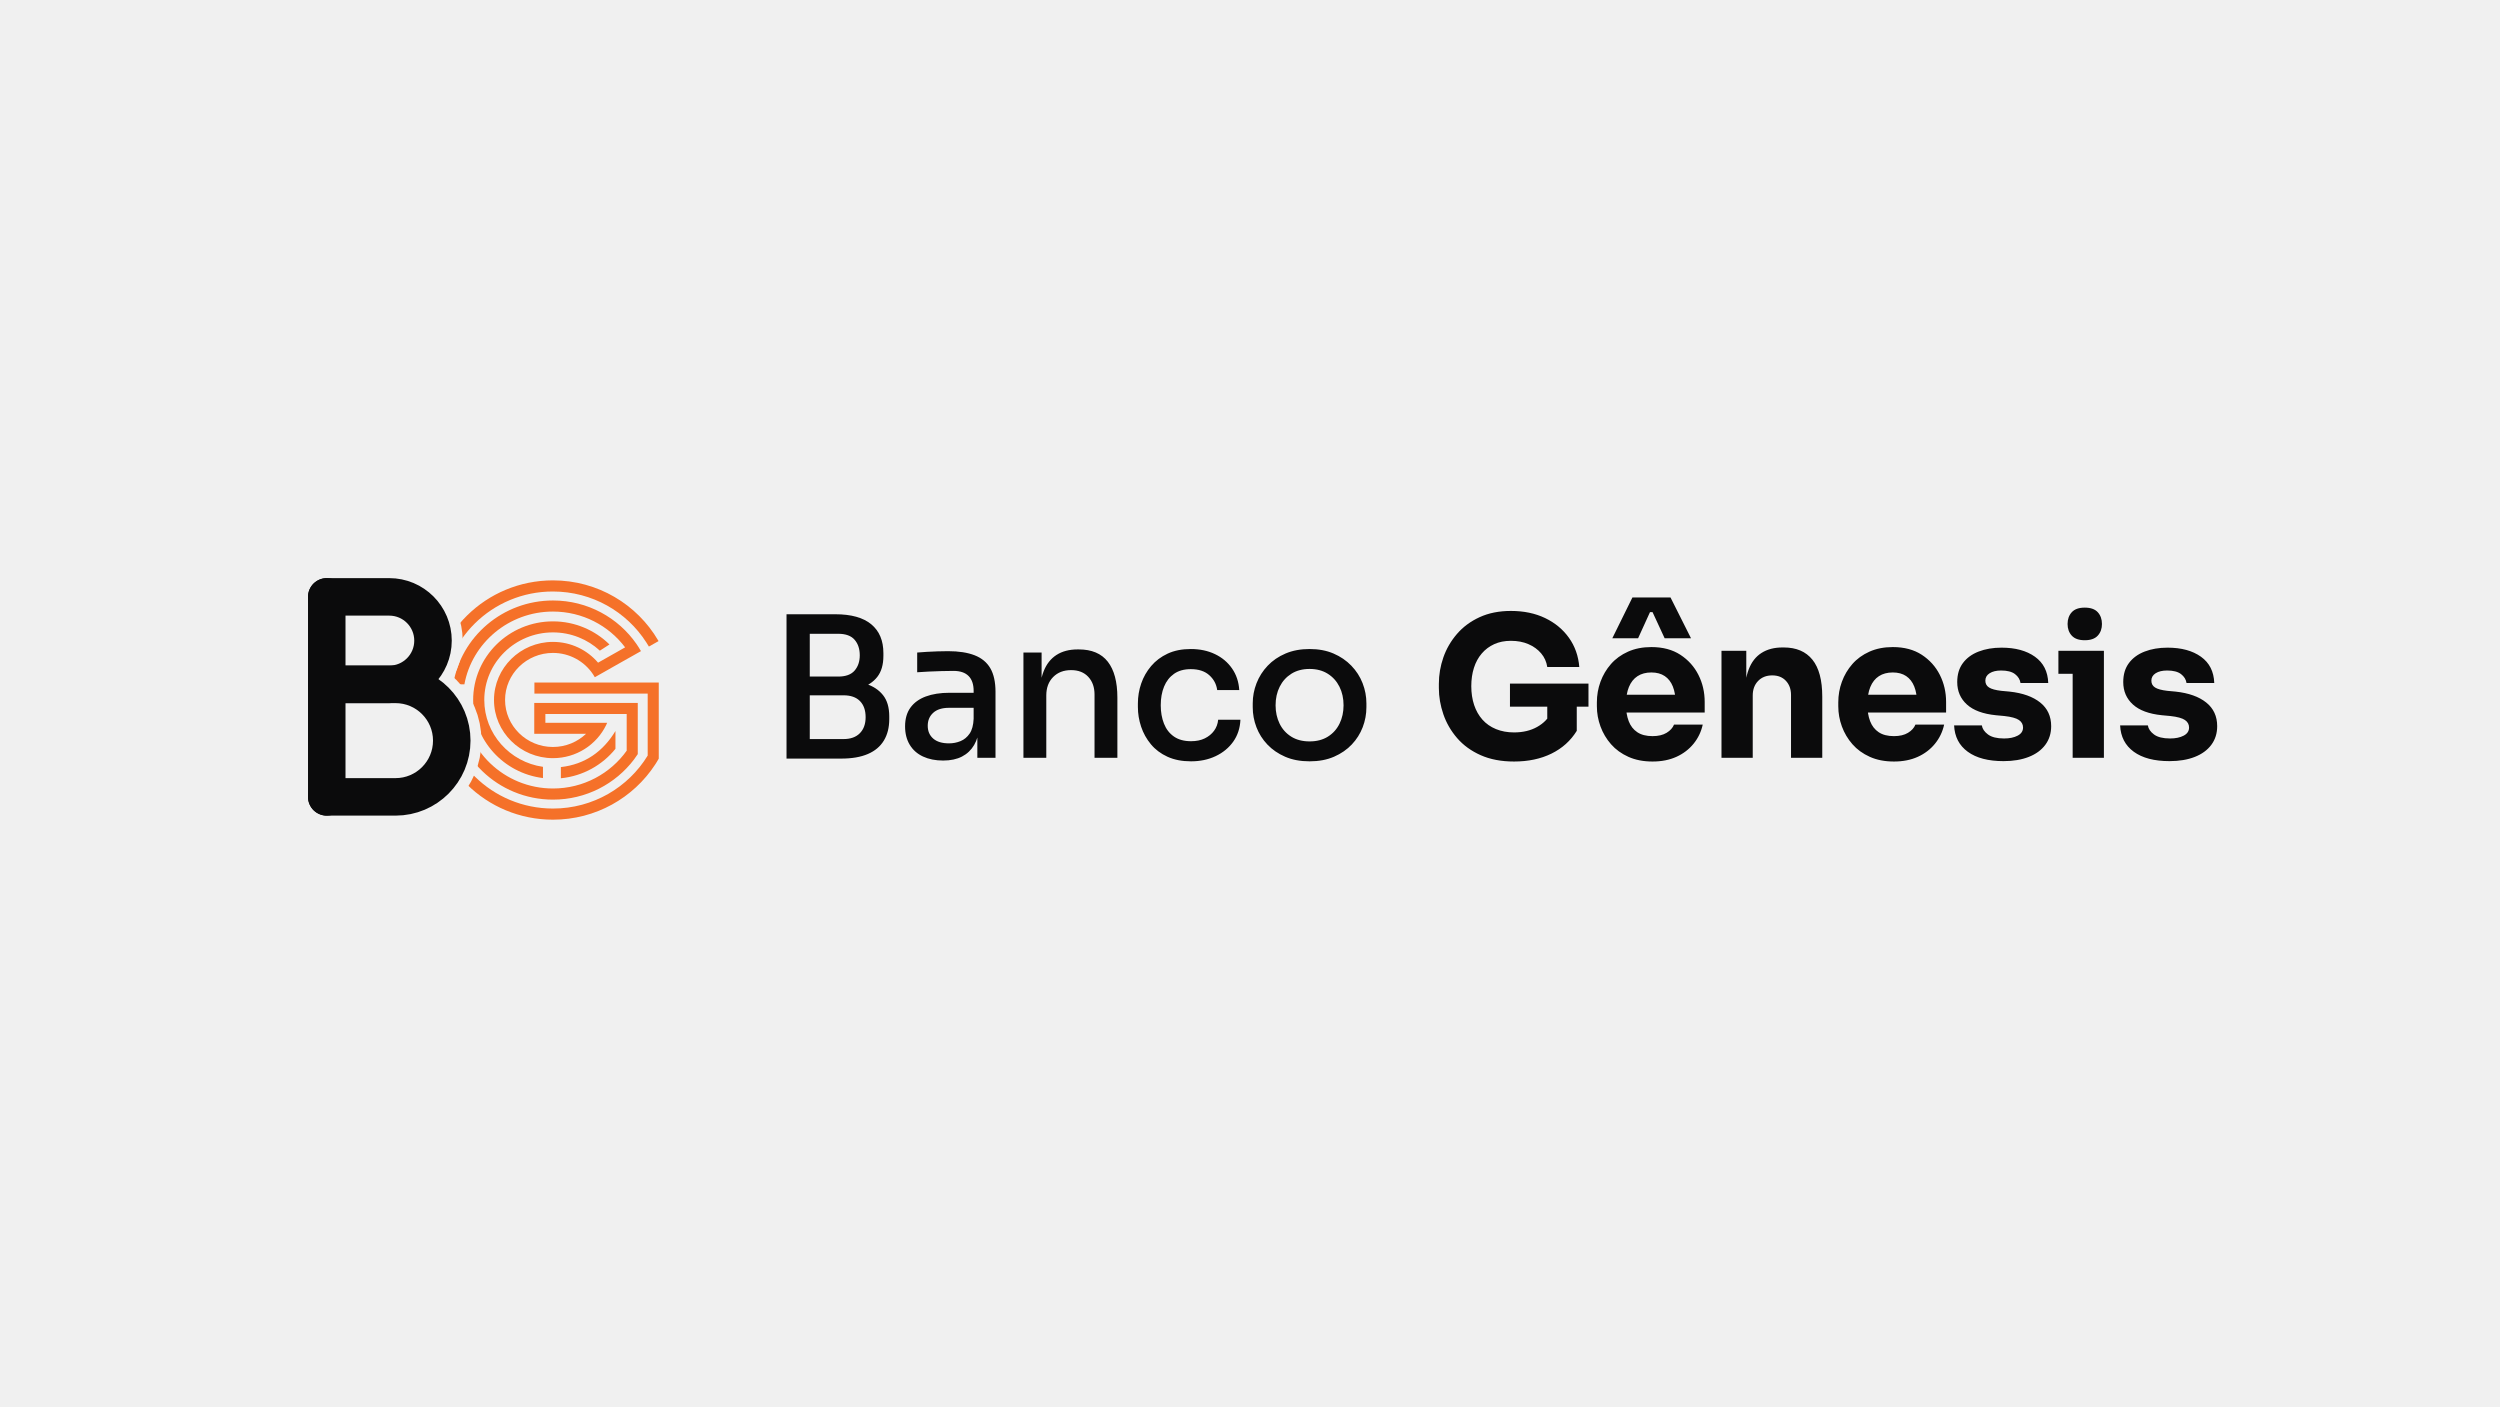
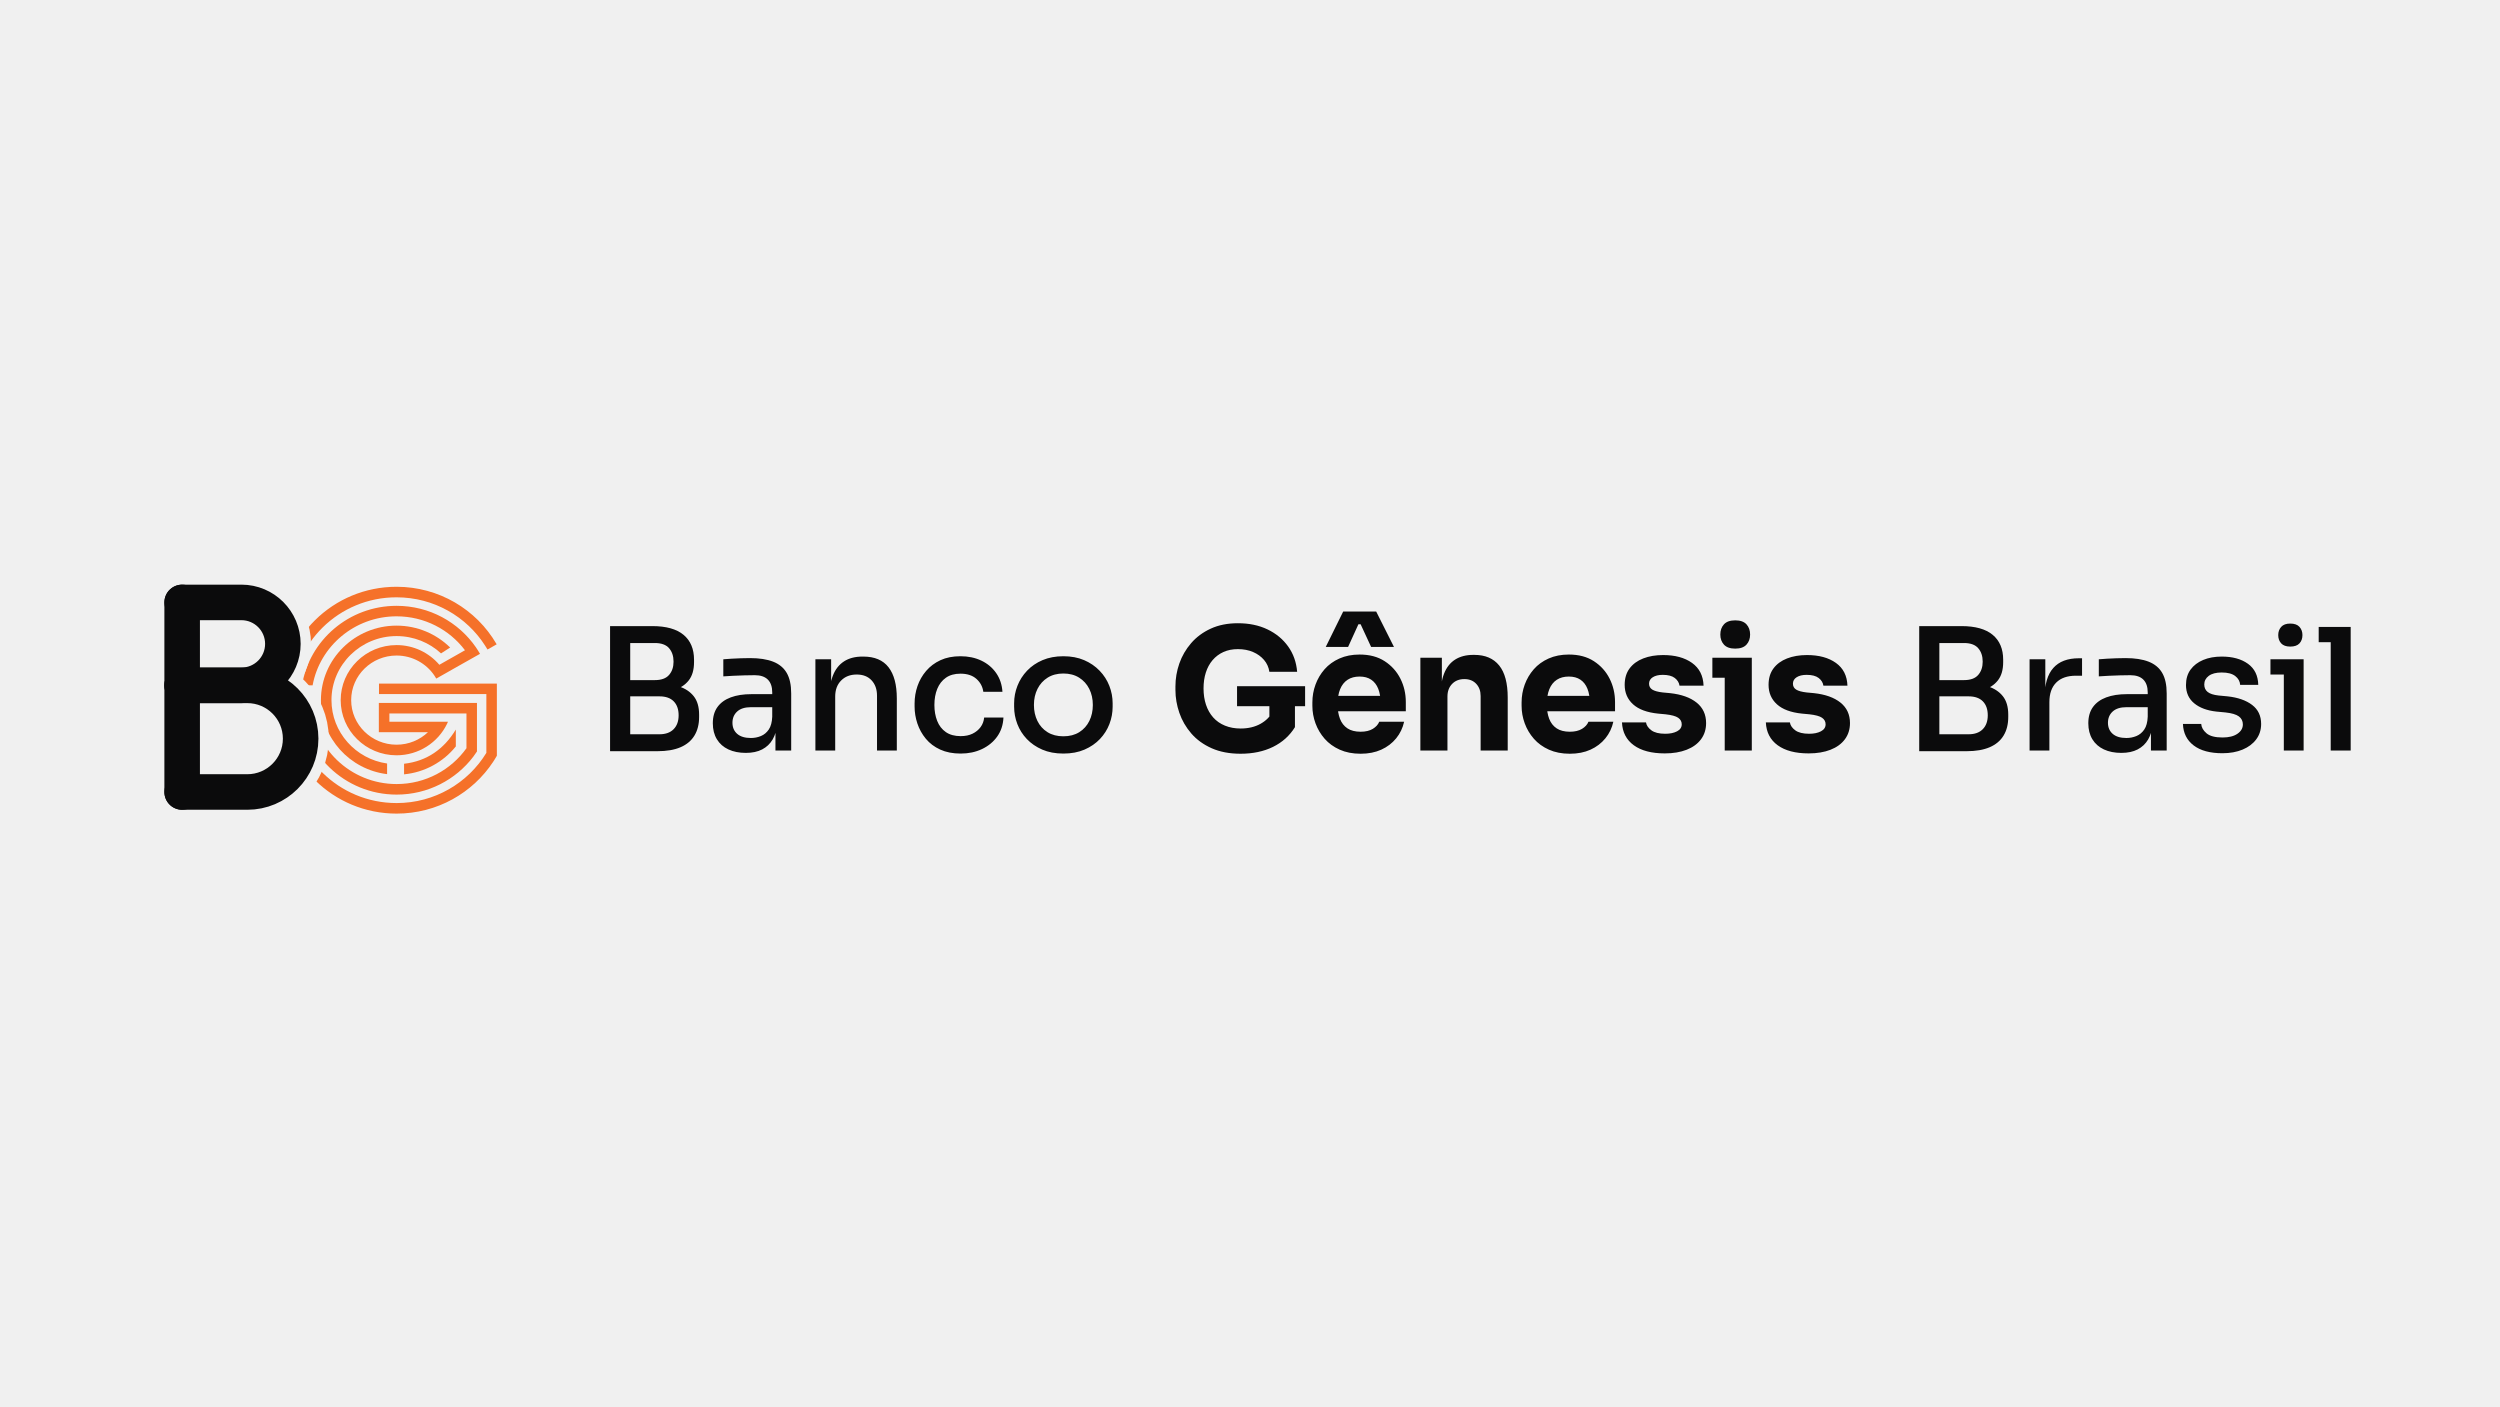
<svg xmlns="http://www.w3.org/2000/svg" width="3840" height="2160" viewBox="0 0 3840 2160">
-   <g transform="translate(425.1,840.0) scale(4.8)">
+   <g transform="translate(206.99,852.5) scale(4.55)">
    <mask id="m8">
      <rect x="-10" y="-10" width="160" height="120" fill="white" />
      <g fill="none" stroke="black" stroke-width="19" stroke-linecap="round" stroke-linejoin="round">
        <path d="M16 16 V80" />
        <path d="M16 16 H36 a14 14 0 0 1 0 28 H16" />
        <path d="M16 44 H38 a18 18 0 0 1 0 36 H16" />
      </g>
    </mask>
    <g mask="url(#m8)">
      <g transform="translate(44,6) scale(0.16797)" fill="#F57129">
        <path d="M279.3,383.8v21.3c42-4.1,79.1-25.2,104-56.1v-33.9C359.8,353.9,325.6,378.6,279.3,383.8z M264.2,106.2 c-83.8,0-152,67.2-152,149.8c0,76.3,58.1,139.5,133,148.7v-21.4c-63.2-9-111.8-62.8-111.8-127.4c0-71,58.7-128.7,130.8-128.7 c34.5,0,66,13.2,89.4,34.8l18.3-11.8C344.3,123.1,306.2,106.2,264.2,106.2z" />
        <path d="M465.8,222.7v145c-2.2,4-4.7,7.9-7.2,11.8c-41.2,62.8-112.9,104.5-194.4,104.5 c-127.5,0-231.3-102.2-231.3-228c0-125.7,103.8-227.9,231.3-227.9c85.5,0,160.4,46,200.4,114.3c0.3,0.5,0.5,0.9,0.8,1.4 l-18.4,10.4c-1.6-2.7-3.2-5.3-4.9-7.9c-37.2-58.2-103.1-97-178-97C148.4,49.2,54.1,142,54.1,256c0,114,94.3,206.8,210.2,206.8 c76.5,0,143.6-40.5,180.4-100.9V243.8H228.9v-21.1H465.8z" />
        <path d="M228.7,261.6h197.1v97.5c-2.3,3.5-4.7,6.9-7.2,10.3c-35.1,46.3-91.2,76.4-154.3,76.4 c-104.7,0-190.2-82.9-192.4-185.6h21.1c2.3,91,78.3,164.4,171.3,164.4c58.1,0,109.6-28.6,140.6-72.3l-0.2-0.3v-69.3H249.8v16.7 h117.7c-0.6,1.4-1.3,2.9-1.9,4.3c-18.1,37.3-56.7,63.1-101.4,63.1c-61.9,0-112.3-49.7-112.3-110.8c0-61.1,50.4-110.7,112.3-110.7 c34.5,0,65.3,15.4,86,39.6l16.2-9.2l18.6-10.5l16.7-9.5c-31.2-41.4-81.2-68.2-137.5-68.2c-84.1,0-154.3,60-168.7,138.7H74.2 c14.5-90.5,94.3-159.8,190.1-159.8c66.1,0,124.5,33,159.2,83.1c3,4.4,5.8,8.8,8.4,13.4l-18.4,10.4l-16.7,9.4l-18.4,10.4l-16,9.1 L344,212.6c-1.1-2-2.3-3.9-3.6-5.8c-16.3-24.4-44.4-40.5-76.2-40.5c-50.3,0-91.2,40.2-91.2,89.6c0,49.4,40.9,89.6,91.2,89.6 c24.5,0,46.7-9.6,63.1-25.1h-98.7V261.6z" />
      </g>
    </g>
    <g fill="none" stroke="#0b0b0c" stroke-width="12" stroke-linecap="round" stroke-linejoin="round">
      <path d="M16 16 V80" />
      <path d="M16 16 H36 a14 14 0 0 1 0 28 H16" />
      <path d="M16 44 H38 a18 18 0 0 1 0 36 H16" />
    </g>
  </g>
-   <path fill="#0b0b0c" d="M1237.8 1165.2V1135.2H1295.7Q1311.9 1135.2 1320.75 1126.2Q1329.6 1117.2 1329.6 1101.6Q1329.6 1085.7 1320.9 1076.85Q1312.2 1068.0 1295.7 1068.0H1237.8V1045.2H1292.1Q1313.7 1045.2 1330.2 1050.45Q1346.7 1055.7 1356.3 1067.7Q1365.9 1079.7 1365.9 1100.4V1104.6Q1365.9 1123.8 1357.65 1137.45Q1349.4 1151.1 1333.05 1158.15Q1316.7 1165.2 1292.1 1165.2ZM1208.1 1165.2V943.5H1243.8V1165.2ZM1237.8 1061.7V1039.2H1287.6Q1304.7 1039.2 1312.65 1030.05Q1320.6 1020.9 1320.6 1006.5Q1320.6 991.8 1312.65 982.65Q1304.7 973.5 1287.6 973.5H1237.8V943.5H1283.1Q1319.7 943.5 1338.3 958.95Q1356.9 974.4 1356.9 1003.2V1007.4Q1356.9 1027.8 1347.45 1039.8Q1338 1051.8 1321.35 1056.75Q1304.7 1061.7 1283.1 1061.7Z M1501.2 1164.0V1115.7H1495.5V1061.1Q1495.5 1046.1 1487.7 1038.3Q1479.9 1030.5 1464.6 1030.5Q1456.2 1030.5 1446.0 1030.8Q1435.8 1031.1 1426.05 1031.55Q1416.3 1032.0 1408.8 1032.6V1002.3Q1415.4 1001.7 1423.35 1001.25Q1431.3 1000.8 1439.85 1000.5Q1448.4 1000.2 1456.2 1000.2Q1480.8 1000.2 1497.0 1006.5Q1513.2 1012.8 1521.15 1026.45Q1529.1 1040.1 1529.1 1062.9V1164.0ZM1448.7 1168.2Q1431 1168.2 1417.8 1162.05Q1404.6 1155.9 1397.4 1144.05Q1390.2 1132.2 1390.2 1115.7Q1390.2 1098.3 1398.45 1086.9Q1406.7 1075.5 1422.0 1069.8Q1437.3 1064.1 1458.6 1064.1H1499.1V1087.2H1457.7Q1441.8 1087.2 1433.4 1094.85Q1425 1102.5 1425 1114.8Q1425 1127.1 1433.4 1134.45Q1441.8 1141.8 1457.7 1141.8Q1467 1141.8 1475.4 1138.35Q1483.8 1134.9 1489.35 1126.8Q1494.9 1118.7 1495.5 1104.0L1504.5 1115.7Q1503 1132.8 1496.25 1144.35Q1489.5 1155.9 1477.65 1162.05Q1465.8 1168.2 1448.7 1168.2Z M1572 1164.0V1002.3H1599.9V1071.6H1596.6Q1596.6 1047.6 1603.05 1031.1Q1609.5 1014.6 1622.7 1006.05Q1635.9 997.5 1655.4 997.5H1656.9Q1686.9 997.5 1701.6 1016.4Q1716.3 1035.3 1716.3 1071.6V1164.0H1681.2V1066.8Q1681.2 1050.0 1671.6 1039.65Q1662 1029.3 1645.2 1029.3Q1628.1 1029.3 1617.6 1039.95Q1607.1 1050.6 1607.1 1068.3V1164.0Z M1829.4 1169.4Q1808.7 1169.4 1793.25 1162.35Q1777.8 1155.3 1767.75 1143.15Q1757.7 1131.0 1752.75 1116.15Q1747.8 1101.3 1747.8 1086.0V1080.6Q1747.8 1064.7 1752.9 1049.85Q1758 1035.0 1768.2 1023.0Q1778.4 1011.0 1793.55 1003.95Q1808.7 996.9 1829.1 996.9Q1849.8 996.9 1866.15 1004.7Q1882.5 1012.5 1892.4 1026.75Q1902.3 1041.0 1903.5 1059.9H1869.6Q1867.8 1046.4 1857.45 1037.1Q1847.1 1027.8 1829.1 1027.8Q1813.5 1027.8 1803.3 1035.0Q1793.1 1042.2 1788.0 1054.65Q1782.9 1067.1 1782.9 1083.3Q1782.9 1098.9 1787.85 1111.5Q1792.8 1124.1 1803.15 1131.3Q1813.5 1138.5 1829.4 1138.5Q1841.7 1138.5 1850.55 1134.15Q1859.4 1129.8 1864.8 1122.45Q1870.2 1115.1 1871.1 1105.5H1905.3Q1904.4 1125.0 1894.2 1139.25Q1884 1153.5 1867.2 1161.45Q1850.4 1169.4 1829.4 1169.4Z M2011.5 1169.4Q1990.2 1169.4 1974.0 1162.35Q1957.8 1155.3 1946.7 1143.6Q1935.6 1131.9 1929.9 1117.05Q1924.2 1102.2 1924.2 1086.3V1080.3Q1924.2 1064.4 1930.05 1049.4Q1935.9 1034.4 1947.15 1022.55Q1958.4 1010.7 1974.6 1003.8Q1990.8 996.9 2011.5 996.9Q2032.2 996.9 2048.25 1003.8Q2064.3 1010.7 2075.7 1022.55Q2087.1 1034.4 2092.95 1049.4Q2098.8 1064.4 2098.8 1080.3V1086.3Q2098.8 1102.2 2093.1 1117.05Q2087.4 1131.9 2076.3 1143.6Q2065.2 1155.3 2049.0 1162.35Q2032.8 1169.4 2011.5 1169.4ZM2011.5 1138.8Q2028.0 1138.8 2039.7 1131.45Q2051.4 1124.1 2057.55 1111.5Q2063.7 1098.9 2063.7 1083.3Q2063.7 1067.4 2057.4 1054.8Q2051.1 1042.2 2039.4 1034.85Q2027.7 1027.5 2011.5 1027.5Q1995.3 1027.5 1983.6 1034.85Q1971.9 1042.2 1965.6 1054.8Q1959.3 1067.4 1959.3 1083.3Q1959.3 1098.9 1965.45 1111.5Q1971.6 1124.1 1983.3 1131.45Q1995.0 1138.8 2011.5 1138.8Z" />
-   <path fill="#0b0b0c" d="M2325.6 1169.7Q2296.2 1169.7 2274.3 1159.95Q2252.4 1150.2 2238.15 1133.7Q2223.9 1117.2 2217.0 1097.1Q2210.1 1077.0 2210.1 1056.9V1050.3Q2210.1 1029.6 2217.0 1009.8Q2223.9 990.0 2237.85 973.8Q2251.8 957.6 2272.65 948.0Q2293.5 938.4 2320.8 938.4Q2350.5 938.4 2373.3 949.35Q2396.1 960.3 2409.9 979.65Q2423.7 999.0 2425.8 1024.5H2376.6Q2374.8 1012.5 2367.15 1003.5Q2359.5 994.5 2347.65 989.4Q2335.8 984.3 2320.8 984.3Q2306.4 984.3 2295.15 989.4Q2283.9 994.5 2275.95 1003.8Q2268.0 1013.1 2263.95 1025.85Q2259.9 1038.6 2259.9 1053.9Q2259.9 1069.8 2264.25 1082.85Q2268.6 1095.9 2277.0 1105.35Q2285.4 1114.8 2297.85 1119.9Q2310.3 1125.0 2325.6 1125.0Q2346.0 1125.0 2361.0 1116.6Q2376.0 1108.2 2382.6 1094.4L2376.6 1128.0V1075.8H2421.9V1122.6Q2407.8 1145.4 2383.05 1157.55Q2358.3 1169.7 2325.6 1169.7ZM2319.3 1085.4V1050.0H2439.9V1085.4Z M2538.3 1169.7Q2517.3 1169.7 2501.25 1162.5Q2485.2 1155.3 2474.55 1143.15Q2463.9 1131.0 2458.35 1115.85Q2452.8 1100.7 2452.8 1084.8V1078.8Q2452.8 1062.3 2458.35 1047.15Q2463.9 1032.0 2474.4 1020.0Q2484.9 1008.0 2500.65 1000.95Q2516.4 993.9 2536.5 993.9Q2562.9 993.9 2581.05 1005.75Q2599.2 1017.6 2608.8 1036.65Q2618.4 1055.7 2618.4 1078.2V1094.4H2472.9V1067.1H2589.3L2573.7 1079.7Q2573.7 1065.0 2569.5 1054.5Q2565.3 1044.0 2557.05 1038.45Q2548.8 1032.9 2536.5 1032.9Q2523.9 1032.9 2515.2 1038.6Q2506.5 1044.3 2502.0 1055.25Q2497.5 1066.2 2497.5 1082.1Q2497.5 1096.8 2501.7 1107.75Q2505.9 1118.7 2514.9 1124.7Q2523.9 1130.7 2538.3 1130.7Q2551.5 1130.7 2559.9 1125.6Q2568.3 1120.5 2571.3 1113.0H2615.4Q2611.8 1129.5 2601.3 1142.4Q2590.8 1155.3 2574.9 1162.5Q2559.0 1169.7 2538.3 1169.7ZM2476.5 980.4 2507.4 917.7H2565.9L2597.4 980.4H2556.9L2538.3 940.2H2534.4L2516.1 980.4Z M2644.2 1164.0V999.6H2682.3V1070.1H2679.6Q2679.6 1044.9 2686.05 1028.1Q2692.5 1011.3 2705.7 1002.9Q2718.9 994.5 2737.8 994.5H2739.9Q2768.7 994.5 2783.85 1013.25Q2799 1032.0 2799 1070.1V1164.0H2751V1067.4Q2751 1054.2 2743.2 1045.8Q2735.4 1037.4 2722.2 1037.4Q2708.7 1037.4 2700.45 1045.95Q2692.2 1054.5 2692.2 1068.3V1164.0Z M2909.1 1169.7Q2888.1 1169.7 2872.05 1162.5Q2856 1155.3 2845.35 1143.15Q2834.7 1131.0 2829.15 1115.85Q2823.6 1100.7 2823.6 1084.8V1078.8Q2823.6 1062.3 2829.15 1047.15Q2834.7 1032.0 2845.2 1020.0Q2855.7 1008.0 2871.45 1000.95Q2887.2 993.9 2907.3 993.9Q2933.7 993.9 2951.85 1005.75Q2970 1017.6 2979.6 1036.65Q2989.2 1055.7 2989.2 1078.2V1094.4H2843.7V1067.1H2960.1L2944.5 1079.7Q2944.5 1065.0 2940.3 1054.5Q2936.1 1044.0 2927.85 1038.45Q2919.6 1032.9 2907.3 1032.9Q2894.7 1032.9 2886.0 1038.6Q2877.3 1044.3 2872.8 1055.25Q2868.3 1066.2 2868.3 1082.1Q2868.3 1096.8 2872.5 1107.75Q2876.7 1118.7 2885.7 1124.7Q2894.7 1130.7 2909.1 1130.7Q2922.3 1130.7 2930.7 1125.6Q2939.1 1120.5 2942.1 1113.0H2986.2Q2982.6 1129.5 2972.1 1142.4Q2961.6 1155.3 2945.7 1162.5Q2929.8 1169.7 2909.1 1169.7Z M3077.4 1169.1Q3042.3 1169.1 3022.5 1154.7Q3002.7 1140.3 3001.5 1114.2H3044.1Q3045.3 1122.0 3053.55 1128.15Q3061.8 1134.3 3078.3 1134.3Q3090.9 1134.3 3099.15 1129.95Q3107.4 1125.6 3107.4 1117.5Q3107.4 1110.3 3101.1 1105.95Q3094.8 1101.6 3078.6 1099.8L3065.7 1098.6Q3036 1095.6 3021.15 1082.1Q3006.3 1068.6 3006.3 1047.6Q3006.3 1030.2 3015 1018.5Q3023.7 1006.8 3039.15 1000.8Q3054.6 994.8 3074.4 994.8Q3106.2 994.8 3125.7 1008.75Q3145.2 1022.7 3146.1 1049.1H3103.5Q3102.3 1041.0 3095.1 1035.45Q3087.9 1029.9 3073.8 1029.9Q3062.7 1029.9 3056.1 1034.1Q3049.5 1038.3 3049.5 1045.5Q3049.5 1052.4 3055.2 1056.0Q3060.9 1059.6 3073.8 1061.1L3086.7 1062.3Q3117 1065.6 3133.8 1079.1Q3150.6 1092.6 3150.6 1115.4Q3150.6 1131.9 3141.6 1144.05Q3132.6 1156.2 3116.1 1162.65Q3099.6 1169.1 3077.4 1169.1Z M3183.6 1164.0V999.6H3231.6V1164.0ZM3161.7 1035.0V999.6H3231.6V1035.0ZM3202.2 983.4Q3188.7 983.4 3182.25 976.35Q3175.8 969.3 3175.8 958.5Q3175.8 947.4 3182.25 940.35Q3188.7 933.3 3202.2 933.3Q3215.7 933.3 3222.15 940.35Q3228.6 947.4 3228.6 958.5Q3228.6 969.3 3222.15 976.35Q3215.7 983.4 3202.2 983.4Z M3332.4 1169.1Q3297.3 1169.1 3277.5 1154.7Q3257.7 1140.3 3256.5 1114.2H3299.1Q3300.3 1122.0 3308.55 1128.15Q3316.8 1134.3 3333.3 1134.3Q3345.9 1134.3 3354.15 1129.95Q3362.4 1125.6 3362.4 1117.5Q3362.4 1110.3 3356.1 1105.95Q3349.8 1101.6 3333.6 1099.8L3320.7 1098.6Q3291 1095.6 3276.15 1082.1Q3261.3 1068.6 3261.3 1047.6Q3261.3 1030.2 3270 1018.5Q3278.7 1006.8 3294.15 1000.8Q3309.6 994.8 3329.4 994.8Q3361.2 994.8 3380.7 1008.75Q3400.2 1022.7 3401.1 1049.1H3358.5Q3357.3 1041.0 3350.1 1035.45Q3342.9 1029.9 3328.8 1029.9Q3317.7 1029.9 3311.1 1034.1Q3304.5 1038.3 3304.5 1045.5Q3304.5 1052.4 3310.2 1056.0Q3315.9 1059.6 3328.8 1061.1L3341.7 1062.3Q3372 1065.6 3388.8 1079.1Q3405.6 1092.6 3405.6 1115.4Q3405.6 1131.9 3396.6 1144.05Q3387.6 1156.2 3371.1 1162.65Q3354.6 1169.1 3332.4 1169.1Z" />
+   <path fill="#0b0b0c" d="M962.81 1153.84V1127.84H1012.99Q1027.03 1127.84 1034.7 1120.04Q1042.37 1112.24 1042.37 1098.72Q1042.37 1084.94 1034.83 1077.27Q1027.29 1069.6 1012.99 1069.6H962.81V1049.84H1009.87Q1028.59 1049.84 1042.89 1054.39Q1057.19 1058.94 1065.51 1069.34Q1073.83 1079.74 1073.83 1097.68V1101.32Q1073.83 1117.96 1066.68 1129.79Q1059.53 1141.62 1045.36 1147.73Q1031.19 1153.84 1009.87 1153.84ZM937.07 1153.84V961.7H968.01V1153.84ZM962.81 1064.14V1044.64H1005.97Q1020.79 1044.64 1027.68 1036.71Q1034.57 1028.78 1034.57 1016.3Q1034.57 1003.56 1027.68 995.63Q1020.79 987.7 1005.97 987.7H962.81V961.7H1002.07Q1033.79 961.7 1049.91 975.09Q1066.03 988.48 1066.03 1013.44V1017.08Q1066.03 1034.76 1057.84 1045.16Q1049.65 1055.56 1035.22 1059.85Q1020.79 1064.14 1002.07 1064.14Z M1191.09 1152.8V1110.94H1186.15V1063.62Q1186.15 1050.62 1179.39 1043.86Q1172.63 1037.1 1159.37 1037.1Q1152.09 1037.1 1143.25 1037.36Q1134.41 1037.62 1125.96 1038.01Q1117.51 1038.4 1111.01 1038.92V1012.66Q1116.73 1012.14 1123.62 1011.75Q1130.51 1011.36 1137.92 1011.1Q1145.33 1010.84 1152.09 1010.84Q1173.41 1010.84 1187.45 1016.3Q1201.49 1021.76 1208.38 1033.59Q1215.27 1045.42 1215.27 1065.18V1152.8ZM1145.59 1156.44Q1130.25 1156.44 1118.81 1151.11Q1107.37 1145.78 1101.13 1135.51Q1094.89 1125.24 1094.89 1110.94Q1094.89 1095.86 1102.04 1085.98Q1109.19 1076.1 1122.45 1071.16Q1135.71 1066.22 1154.17 1066.22H1189.27V1086.24H1153.39Q1139.61 1086.24 1132.33 1092.87Q1125.05 1099.5 1125.05 1110.16Q1125.05 1120.82 1132.33 1127.19Q1139.61 1133.56 1153.39 1133.56Q1161.45 1133.56 1168.73 1130.57Q1176.01 1127.58 1180.82 1120.56Q1185.63 1113.54 1186.15 1100.8L1193.95 1110.94Q1192.65 1125.76 1186.8 1135.77Q1180.95 1145.78 1170.68 1151.11Q1160.41 1156.44 1145.59 1156.44Z M1252.45 1152.8V1012.66H1276.63V1072.72H1273.77Q1273.77 1051.92 1279.36 1037.62Q1284.95 1023.32 1296.39 1015.91Q1307.83 1008.5 1324.73 1008.5H1326.03Q1352.03 1008.5 1364.77 1024.88Q1377.51 1041.26 1377.51 1072.72V1152.8H1347.09V1068.56Q1347.09 1054.0 1338.77 1045.03Q1330.45 1036.06 1315.89 1036.06Q1301.07 1036.06 1291.97 1045.29Q1282.87 1054.52 1282.87 1069.86V1152.8Z M1475.53 1157.48Q1457.59 1157.48 1444.2 1151.37Q1430.81 1145.26 1422.1 1134.73Q1413.39 1124.2 1409.1 1111.33Q1404.81 1098.46 1404.81 1085.2V1080.52Q1404.81 1066.74 1409.23 1053.87Q1413.65 1041.0 1422.49 1030.6Q1431.33 1020.2 1444.46 1014.09Q1457.59 1007.98 1475.27 1007.98Q1493.21 1007.98 1507.38 1014.74Q1521.55 1021.5 1530.13 1033.85Q1538.71 1046.2 1539.75 1062.58H1510.37Q1508.81 1050.88 1499.84 1042.82Q1490.87 1034.76 1475.27 1034.76Q1461.75 1034.76 1452.91 1041.0Q1444.07 1047.24 1439.65 1058.03Q1435.23 1068.82 1435.23 1082.86Q1435.23 1096.38 1439.52 1107.3Q1443.81 1118.22 1452.78 1124.46Q1461.75 1130.7 1475.53 1130.7Q1486.19 1130.7 1493.86 1126.93Q1501.53 1123.16 1506.21 1116.79Q1510.89 1110.42 1511.67 1102.1H1541.31Q1540.53 1119.0 1531.69 1131.35Q1522.85 1143.7 1508.29 1150.59Q1493.73 1157.48 1475.53 1157.48Z M1633.35 1157.48Q1614.89 1157.48 1600.85 1151.37Q1586.81 1145.26 1577.19 1135.12Q1567.57 1124.98 1562.63 1112.11Q1557.69 1099.24 1557.69 1085.46V1080.26Q1557.69 1066.48 1562.76 1053.48Q1567.83 1040.48 1577.58 1030.21Q1587.33 1019.94 1601.37 1013.96Q1615.41 1007.98 1633.35 1007.98Q1651.29 1007.98 1665.2 1013.96Q1679.11 1019.94 1688.99 1030.21Q1698.87 1040.48 1703.94 1053.48Q1709.01 1066.48 1709.01 1080.26V1085.46Q1709.01 1099.24 1704.07 1112.11Q1699.13 1124.98 1689.51 1135.12Q1679.89 1145.26 1665.85 1151.37Q1651.81 1157.48 1633.35 1157.48ZM1633.35 1130.96Q1647.65 1130.96 1657.79 1124.59Q1667.93 1118.22 1673.26 1107.3Q1678.59 1096.38 1678.59 1082.86Q1678.59 1069.08 1673.13 1058.16Q1667.67 1047.24 1657.53 1040.87Q1647.39 1034.5 1633.35 1034.5Q1619.31 1034.5 1609.17 1040.87Q1599.03 1047.24 1593.57 1058.16Q1588.11 1069.08 1588.11 1082.86Q1588.11 1096.38 1593.44 1107.3Q1598.77 1118.22 1608.91 1124.59Q1619.05 1130.96 1633.35 1130.96Z" />
+   <path fill="#0b0b0c" d="M1905.57 1157.74Q1880.09 1157.74 1861.11 1149.29Q1842.13 1140.84 1829.78 1126.54Q1817.43 1112.24 1811.45 1094.82Q1805.47 1077.4 1805.47 1059.98V1054.26Q1805.47 1036.32 1811.45 1019.16Q1817.43 1002.0 1829.52 987.96Q1841.61 973.92 1859.68 965.6Q1877.75 957.28 1901.41 957.28Q1927.15 957.28 1946.91 966.77Q1966.67 976.26 1978.63 993.03Q1990.59 1009.8 1992.41 1031.9H1949.77Q1948.21 1021.5 1941.58 1013.7Q1934.95 1005.9 1924.68 1001.48Q1914.41 997.06 1901.41 997.06Q1888.93 997.06 1879.18 1001.48Q1869.43 1005.9 1862.54 1013.96Q1855.65 1022.02 1852.14 1033.07Q1848.63 1044.12 1848.63 1057.38Q1848.63 1071.16 1852.4 1082.47Q1856.17 1093.78 1863.45 1101.97Q1870.73 1110.16 1881.52 1114.58Q1892.31 1119.0 1905.57 1119.0Q1923.25 1119.0 1936.25 1111.72Q1949.25 1104.44 1954.97 1092.48L1949.77 1121.6V1076.36H1989.03V1116.92Q1976.81 1136.68 1955.36 1147.21Q1933.91 1157.74 1905.57 1157.74ZM1900.11 1084.68V1054.0H2004.63V1084.68Z M2089.91 1157.74Q2071.71 1157.74 2057.8 1151.5Q2043.89 1145.26 2034.66 1134.73Q2025.43 1124.2 2020.62 1111.07Q2015.81 1097.94 2015.81 1084.16V1078.96Q2015.81 1064.66 2020.62 1051.53Q2025.43 1038.4 2034.53 1028.0Q2043.63 1017.6 2057.28 1011.49Q2070.93 1005.38 2088.35 1005.38Q2111.23 1005.38 2126.96 1015.65Q2142.69 1025.92 2151.01 1042.43Q2159.33 1058.94 2159.33 1078.44V1092.48H2033.23V1068.82H2134.11L2120.59 1079.74Q2120.59 1067.0 2116.95 1057.9Q2113.31 1048.8 2106.16 1043.99Q2099.01 1039.18 2088.35 1039.18Q2077.43 1039.18 2069.89 1044.12Q2062.35 1049.06 2058.45 1058.55Q2054.55 1068.04 2054.55 1081.82Q2054.55 1094.56 2058.19 1104.05Q2061.83 1113.54 2069.63 1118.74Q2077.43 1123.94 2089.91 1123.94Q2101.35 1123.94 2108.63 1119.52Q2115.91 1115.1 2118.51 1108.6H2156.73Q2153.61 1122.9 2144.51 1134.08Q2135.41 1145.26 2121.63 1151.5Q2107.85 1157.74 2089.91 1157.74ZM2036.35 993.68 2063.13 939.34H2113.83L2141.13 993.68H2106.03L2089.91 958.84H2086.53L2070.67 993.68Z M2181.69 1152.8V1010.32H2214.71V1071.42H2212.37Q2212.37 1049.58 2217.96 1035.02Q2223.55 1020.46 2234.99 1013.18Q2246.43 1005.9 2262.81 1005.9H2264.63Q2289.59 1005.9 2302.72 1022.15Q2315.85 1038.4 2315.85 1071.42V1152.8H2274.25V1069.08Q2274.25 1057.64 2267.49 1050.36Q2260.73 1043.08 2249.29 1043.08Q2237.59 1043.08 2230.44 1050.49Q2223.29 1057.9 2223.29 1069.86V1152.8Z M2411.27 1157.74Q2393.07 1157.74 2379.16 1151.5Q2365.25 1145.26 2356.02 1134.73Q2346.79 1124.2 2341.98 1111.07Q2337.17 1097.94 2337.17 1084.16V1078.96Q2337.17 1064.66 2341.98 1051.53Q2346.79 1038.4 2355.89 1028.0Q2364.99 1017.6 2378.64 1011.49Q2392.29 1005.38 2409.71 1005.38Q2432.59 1005.38 2448.32 1015.65Q2464.05 1025.92 2472.37 1042.43Q2480.69 1058.94 2480.69 1078.44V1092.48H2354.59V1068.82H2455.47L2441.95 1079.74Q2441.95 1067.0 2438.31 1057.9Q2434.67 1048.8 2427.52 1043.99Q2420.37 1039.18 2409.71 1039.18Q2398.79 1039.18 2391.25 1044.12Q2383.71 1049.06 2379.81 1058.55Q2375.91 1068.04 2375.91 1081.82Q2375.91 1094.56 2379.55 1104.05Q2383.19 1113.54 2390.99 1118.74Q2398.79 1123.94 2411.27 1123.94Q2422.71 1123.94 2429.99 1119.52Q2437.27 1115.1 2439.87 1108.6H2478.09Q2474.97 1122.9 2465.87 1134.08Q2456.77 1145.26 2442.99 1151.5Q2429.21 1157.74 2411.27 1157.74Z M2557.13 1157.22Q2526.71 1157.22 2509.55 1144.74Q2492.39 1132.26 2491.35 1109.64H2528.27Q2529.31 1116.4 2536.46 1121.73Q2543.61 1127.06 2557.91 1127.06Q2568.83 1127.06 2575.98 1123.29Q2583.13 1119.52 2583.13 1112.5Q2583.13 1106.26 2577.67 1102.49Q2572.21 1098.72 2558.17 1097.16L2546.99 1096.12Q2521.25 1093.52 2508.38 1081.82Q2495.51 1070.12 2495.51 1051.92Q2495.51 1036.84 2503.05 1026.7Q2510.59 1016.56 2523.98 1011.36Q2537.37 1006.16 2554.53 1006.16Q2582.09 1006.16 2598.99 1018.25Q2615.89 1030.34 2616.67 1053.22H2579.75Q2578.71 1046.2 2572.47 1041.39Q2566.23 1036.58 2554.01 1036.58Q2544.39 1036.58 2538.67 1040.22Q2532.95 1043.86 2532.95 1050.1Q2532.95 1056.08 2537.89 1059.2Q2542.83 1062.32 2554.01 1063.62L2565.19 1064.66Q2591.45 1067.52 2606.01 1079.22Q2620.57 1090.92 2620.57 1110.68Q2620.57 1124.98 2612.77 1135.51Q2604.97 1146.04 2590.67 1151.63Q2576.37 1157.22 2557.13 1157.22Z M2649.17 1152.8V1010.32H2690.77V1152.8ZM2630.19 1041.0V1010.32H2690.77V1041.0ZM2665.29 996.28Q2653.59 996.28 2648 990.17Q2642.41 984.06 2642.41 974.7Q2642.41 965.08 2648 958.97Q2653.59 952.86 2665.29 952.86Q2676.99 952.86 2682.58 958.97Q2688.17 965.08 2688.17 974.7Q2688.17 984.06 2682.58 990.17Q2676.99 996.28 2665.29 996.28Z M2778.13 1157.22Q2747.71 1157.22 2730.55 1144.74Q2713.39 1132.26 2712.35 1109.64H2749.27Q2750.31 1116.4 2757.46 1121.73Q2764.61 1127.06 2778.91 1127.06Q2789.83 1127.06 2796.98 1123.29Q2804.13 1119.52 2804.13 1112.5Q2804.13 1106.26 2798.67 1102.49Q2793.21 1098.72 2779.17 1097.16L2767.99 1096.12Q2742.25 1093.52 2729.38 1081.82Q2716.51 1070.12 2716.51 1051.92Q2716.51 1036.84 2724.05 1026.7Q2731.59 1016.56 2744.98 1011.36Q2758.37 1006.16 2775.53 1006.16Q2803.09 1006.16 2819.99 1018.25Q2836.89 1030.34 2837.67 1053.22H2800.75Q2799.71 1046.2 2793.47 1041.39Q2787.23 1036.58 2775.01 1036.58Q2765.39 1036.58 2759.67 1040.22Q2753.95 1043.86 2753.95 1050.1Q2753.95 1056.08 2758.89 1059.2Q2763.83 1062.32 2775.01 1063.62L2786.19 1064.66Q2812.45 1067.52 2827.01 1079.22Q2841.57 1090.92 2841.57 1110.68Q2841.57 1124.98 2833.77 1135.51Q2825.97 1146.04 2811.67 1151.63Q2797.37 1157.22 2778.13 1157.22Z" />
+   <path fill="#0b0b0c" d="M2973.65 1153.84V1127.84H3023.83Q3037.87 1127.84 3045.54 1120.04Q3053.21 1112.24 3053.21 1098.72Q3053.21 1084.94 3045.67 1077.27Q3038.13 1069.6 3023.83 1069.6H2973.65V1049.84H3020.71Q3039.43 1049.84 3053.73 1054.39Q3068.03 1058.94 3076.35 1069.34Q3084.67 1079.74 3084.67 1097.68V1101.32Q3084.67 1117.96 3077.52 1129.79Q3070.37 1141.62 3056.2 1147.73Q3042.03 1153.84 3020.71 1153.84ZM2947.91 1153.84V961.7H2978.85V1153.84ZM2973.65 1064.14V1044.64H3016.81Q3031.63 1044.64 3038.52 1036.71Q3045.41 1028.78 3045.41 1016.3Q3045.41 1003.56 3038.52 995.63Q3031.63 987.7 3016.81 987.7H2973.65V961.7H3012.91Q3044.63 961.7 3060.75 975.09Q3076.87 988.48 3076.87 1013.44V1017.08Q3076.87 1034.76 3068.68 1045.16Q3060.49 1055.56 3046.06 1059.85Q3031.63 1064.14 3012.91 1064.14Z M3117.43 1152.8V1012.66H3141.61V1071.16H3140.57Q3140.57 1041.0 3153.83 1026.05Q3167.09 1011.1 3193.09 1011.1H3198.03V1037.88H3188.67Q3168.91 1037.88 3158.38 1048.41Q3147.85 1058.94 3147.85 1078.44V1152.8Z M3303.85 1152.8V1110.94H3298.91V1063.62Q3298.91 1050.62 3292.15 1043.86Q3285.39 1037.1 3272.13 1037.1Q3264.85 1037.1 3256.01 1037.36Q3247.17 1037.62 3238.72 1038.01Q3230.27 1038.4 3223.77 1038.92V1012.66Q3229.49 1012.14 3236.38 1011.75Q3243.27 1011.36 3250.68 1011.1Q3258.09 1010.84 3264.85 1010.84Q3286.17 1010.84 3300.21 1016.3Q3314.25 1021.76 3321.14 1033.59Q3328.03 1045.42 3328.03 1065.18V1152.8ZM3258.35 1156.44Q3243.01 1156.44 3231.57 1151.11Q3220.13 1145.78 3213.89 1135.51Q3207.65 1125.24 3207.65 1110.94Q3207.65 1095.86 3214.8 1085.98Q3221.95 1076.1 3235.21 1071.16Q3248.47 1066.22 3266.93 1066.22H3302.03V1086.24H3266.15Q3252.37 1086.24 3245.09 1092.87Q3237.81 1099.5 3237.81 1110.16Q3237.81 1120.82 3245.09 1127.19Q3252.37 1133.56 3266.15 1133.56Q3274.21 1133.56 3281.49 1130.57Q3288.77 1127.58 3293.58 1120.56Q3298.39 1113.54 3298.91 1100.8L3306.71 1110.94Q3305.41 1125.76 3299.56 1135.77Q3293.71 1145.78 3283.44 1151.11Q3273.17 1156.44 3258.35 1156.44Z M3413.57 1156.96Q3385.23 1156.96 3369.5 1145.0Q3353.77 1133.04 3352.99 1111.98H3381.07Q3381.59 1119.78 3389.13 1126.28Q3396.67 1132.78 3413.83 1132.78Q3428.39 1132.78 3436.71 1127.06Q3445.03 1121.34 3445.03 1112.76Q3445.03 1104.96 3438.92 1100.41Q3432.81 1095.86 3418.25 1094.3L3404.47 1093.0Q3382.89 1090.66 3370.28 1080.26Q3357.67 1069.86 3357.67 1052.18Q3357.67 1038.14 3364.69 1028.52Q3371.71 1018.9 3384.06 1013.7Q3396.41 1008.5 3412.53 1008.5Q3437.49 1008.5 3452.83 1019.55Q3468.17 1030.6 3468.69 1051.92H3440.87Q3440.35 1043.86 3433.33 1038.4Q3426.31 1032.94 3412.53 1032.94Q3399.53 1032.94 3392.64 1038.14Q3385.75 1043.34 3385.75 1051.4Q3385.75 1058.68 3390.95 1062.84Q3396.15 1067.0 3407.85 1068.3L3421.63 1069.6Q3445.29 1072.2 3459.2 1082.73Q3473.11 1093.26 3473.11 1111.98Q3473.11 1125.5 3465.57 1135.64Q3458.03 1145.78 3444.64 1151.37Q3431.25 1156.96 3413.57 1156.96Z M3507.95 1152.8V1012.66H3538.37V1152.8ZM3487.41 1036.06V1012.66H3538.37V1036.06ZM3517.83 993.16Q3508.47 993.16 3503.92 988.22Q3499.37 983.28 3499.37 975.48Q3499.37 967.94 3503.92 962.87Q3508.47 957.8 3517.83 957.8Q3527.45 957.8 3532 962.87Q3536.55 967.94 3536.55 975.48Q3536.55 983.28 3532 988.22Q3527.45 993.16 3517.83 993.16Z M3579.97 1152.8V963.0H3610.65V1152.8ZM3561.51 986.4V963.0H3610.65V986.4Z" />
</svg>
